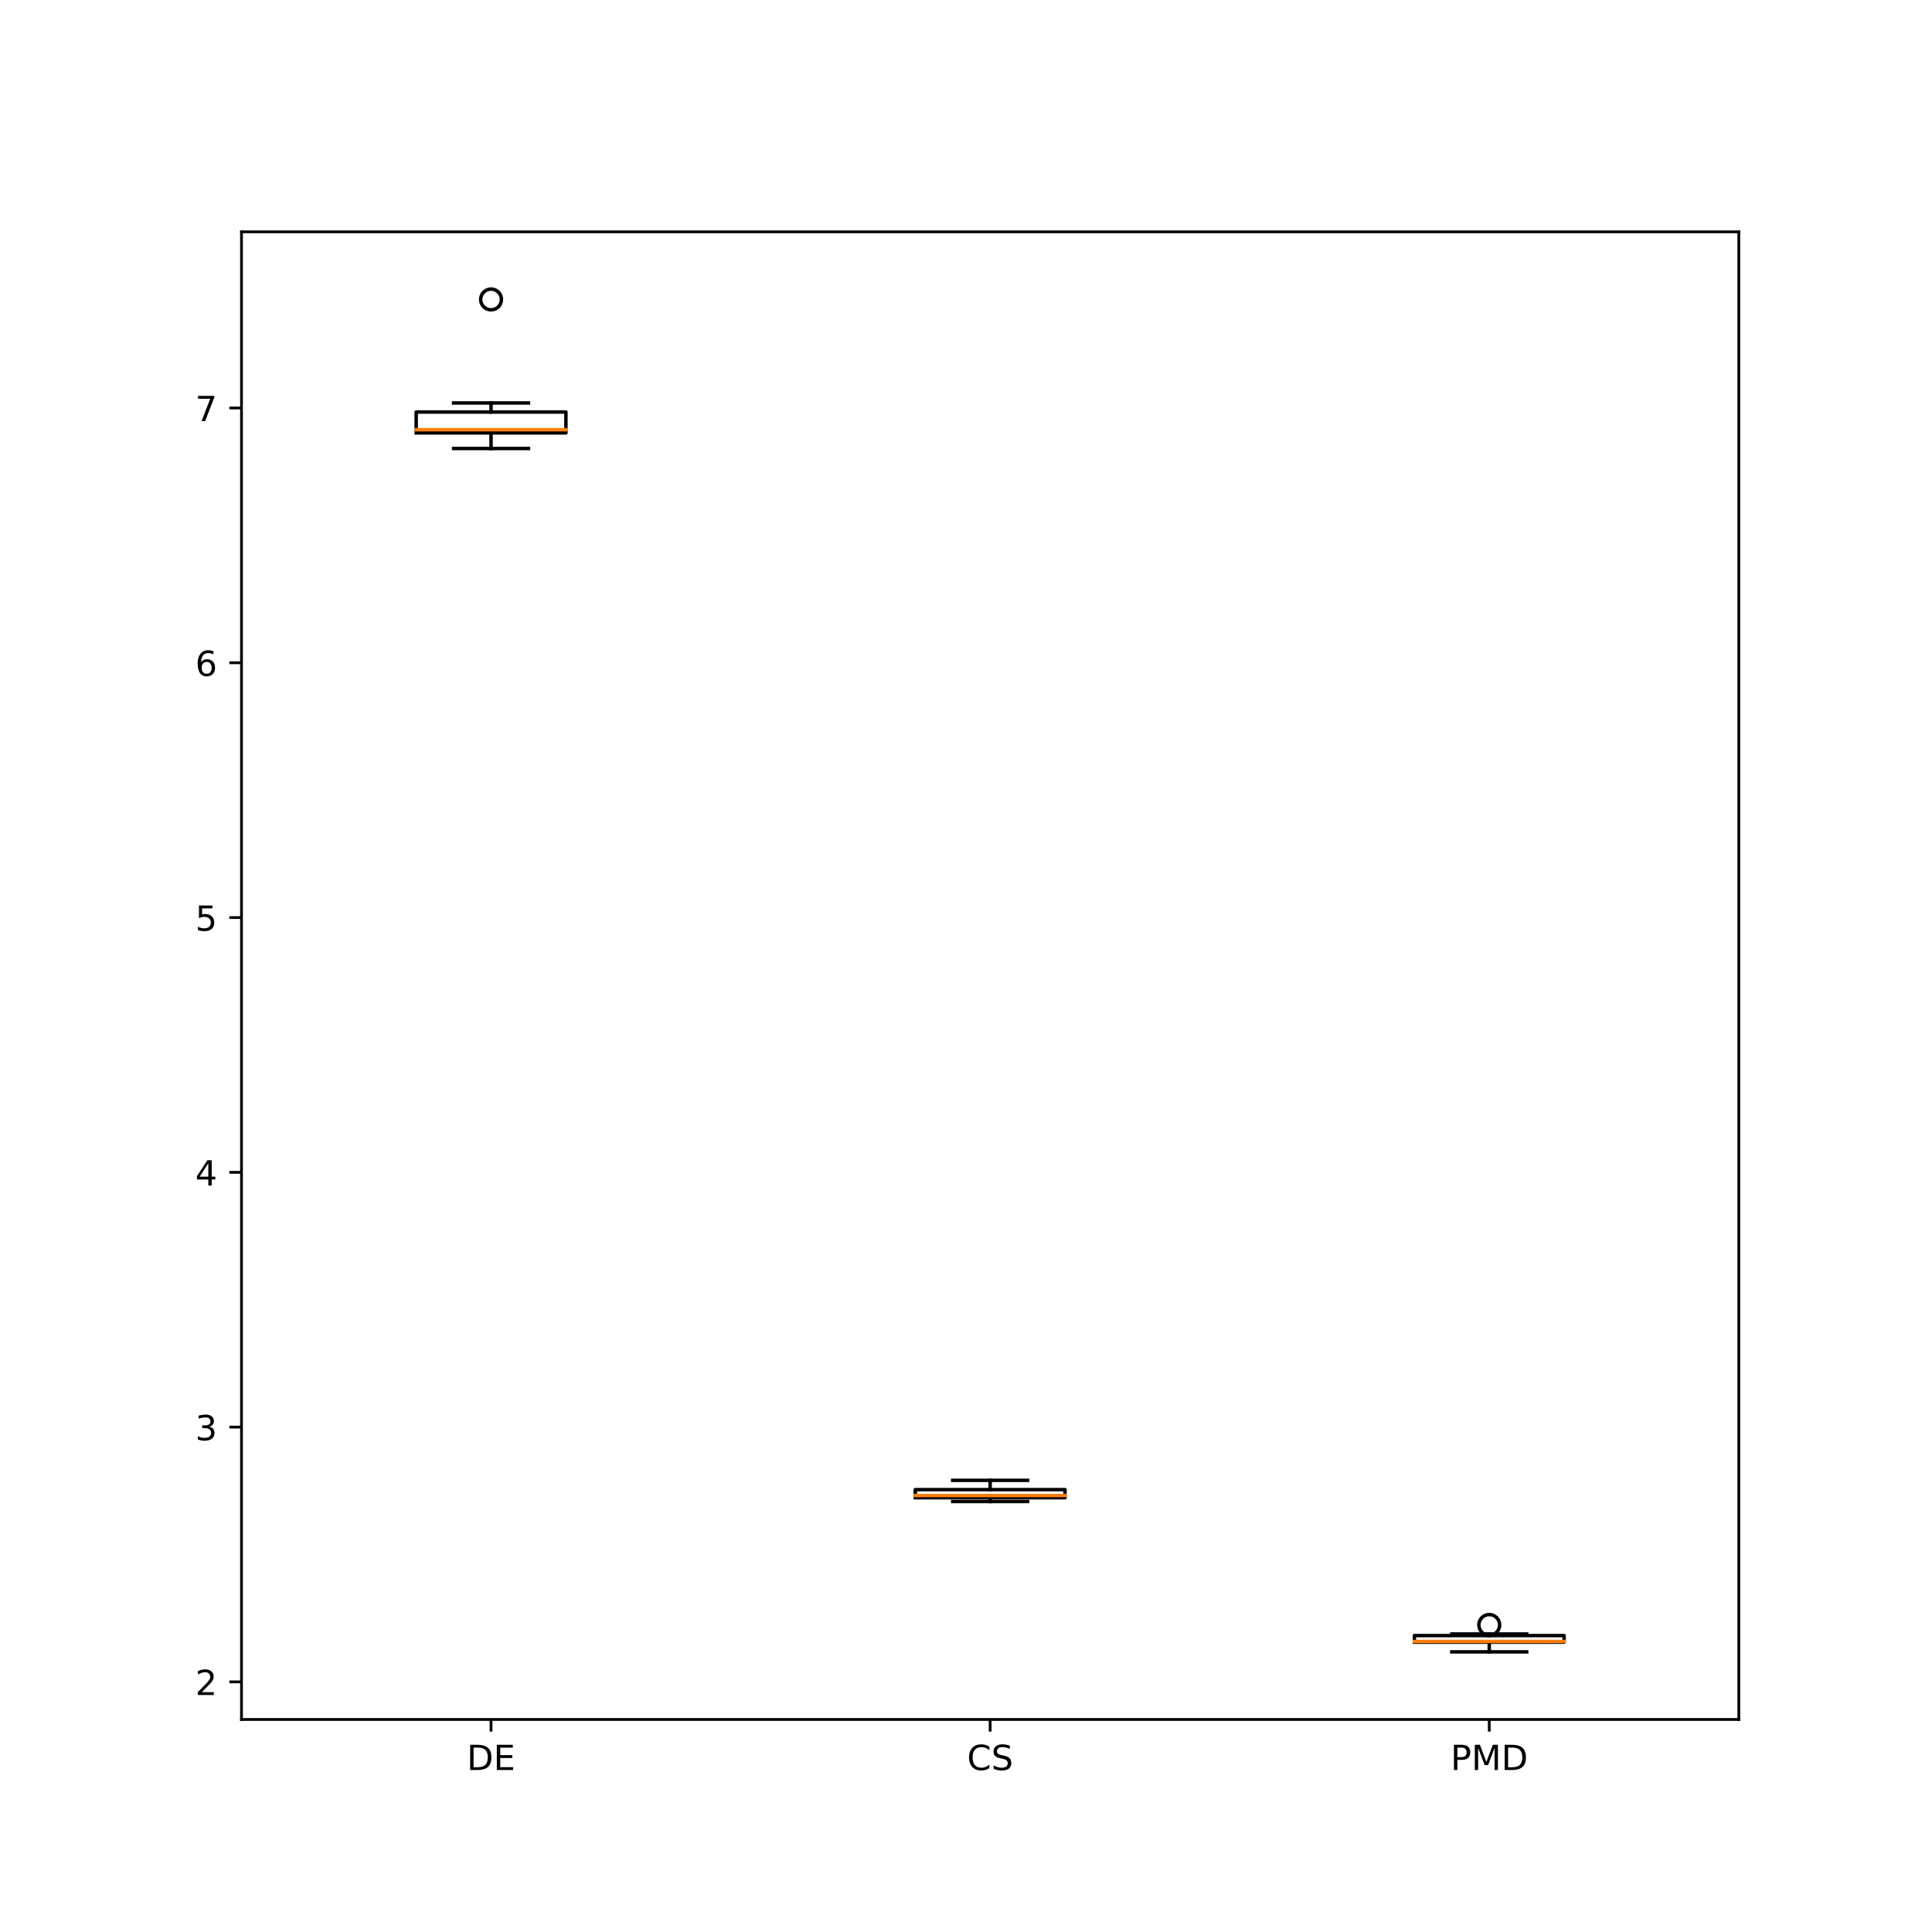
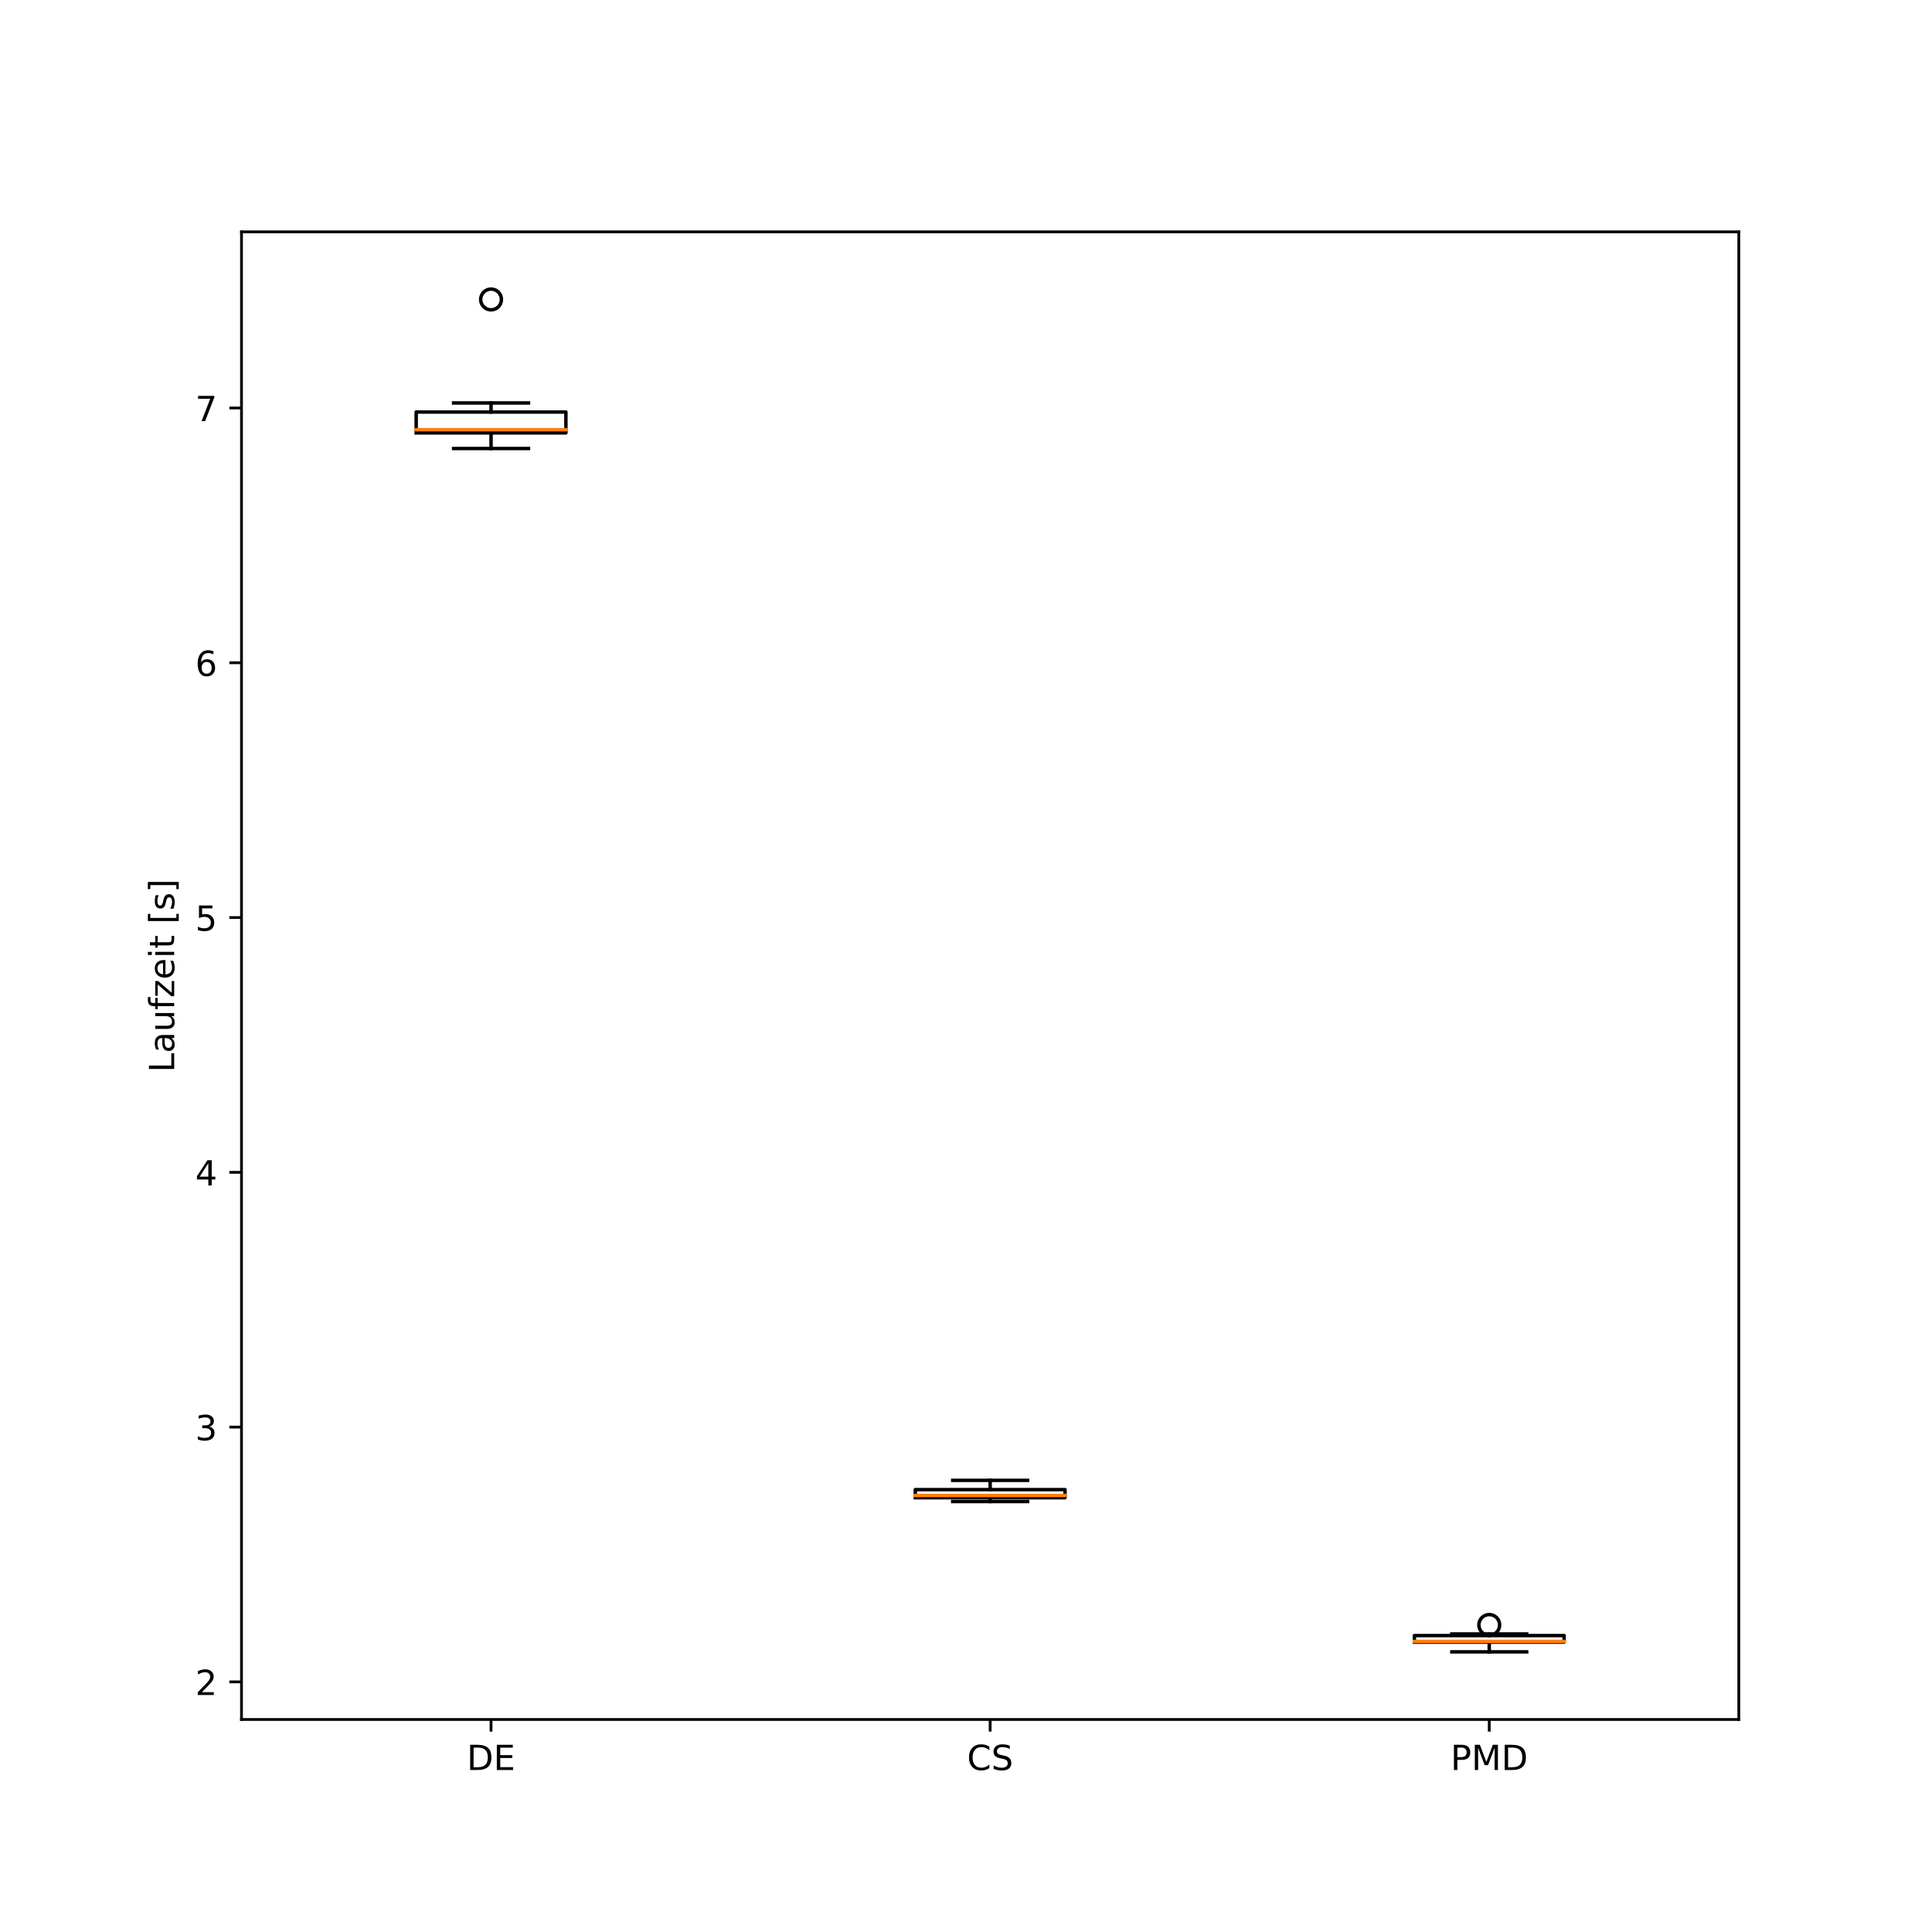
<svg xmlns="http://www.w3.org/2000/svg" xmlns:xlink="http://www.w3.org/1999/xlink" height="558pt" version="1.1" viewBox="0 0 558 558" width="558pt">
  <defs>
    <style type="text/css">*{stroke-linecap:butt;stroke-linejoin:round;}</style>
  </defs>
  <g id="figure_1">
    <g id="patch_1">
      <path d="M 0 558  L 558 558  L 558 0  L 0 0  z " style="fill:#ffffff;" />
    </g>
    <g id="axes_1">
      <g id="patch_2">
        <path d="M 69.75 496.62  L 502.2 496.62  L 502.2 66.96  L 69.75 66.96  z " style="fill:#ffffff;" />
      </g>
      <g id="matplotlib.axis_1">
        <g id="xtick_1">
          <g id="line2d_1">
            <defs>
-               <path d="M 0 0  L 0 3.5  " id="mc43b518a31" style="stroke:#000000;stroke-width:0.8;" />
+               <path d="M 0 0  L 0 3.5  " id="m9fdb4fbb9d" style="stroke:#000000;stroke-width:0.8;" />
            </defs>
            <g>
-               <use style="stroke:#000000;stroke-width:0.8;" x="141.825" xlink:href="#mc43b518a31" y="496.62" />
+               <use style="stroke:#000000;stroke-width:0.8;" x="141.825" xlink:href="#m9fdb4fbb9d" y="496.62" />
            </g>
          </g>
          <g id="text_1">
            <g transform="translate(134.8156 511.2184)scale(0.1 -0.1)">
              <defs>
                <path d="M 1259 4147  L 1259 519  L 2022 519  Q 2988 519 3436 956  Q 3884 1394 3884 2338  Q 3884 3275 3436 3711  Q 2988 4147 2022 4147  L 1259 4147  z M 628 4666  L 1925 4666  Q 3281 4666 3915 4102  Q 4550 3538 4550 2338  Q 4550 1131 3912 565  Q 3275 0 1925 0  L 628 0  L 628 4666  z " id="DejaVuSans-44" transform="scale(0.015625)" />
                <path d="M 628 4666  L 3578 4666  L 3578 4134  L 1259 4134  L 1259 2753  L 3481 2753  L 3481 2222  L 1259 2222  L 1259 531  L 3634 531  L 3634 0  L 628 0  L 628 4666  z " id="DejaVuSans-45" transform="scale(0.015625)" />
              </defs>
              <use xlink:href="#DejaVuSans-44" />
              <use x="77.002" xlink:href="#DejaVuSans-45" />
            </g>
          </g>
        </g>
        <g id="xtick_2">
          <g id="line2d_2">
            <g>
-               <use style="stroke:#000000;stroke-width:0.8;" x="285.975" xlink:href="#mc43b518a31" y="496.62" />
+               <use style="stroke:#000000;stroke-width:0.8;" x="285.975" xlink:href="#m9fdb4fbb9d" y="496.62" />
            </g>
          </g>
          <g id="text_2">
            <g transform="translate(279.3094 511.2184)scale(0.1 -0.1)">
              <defs>
                <path d="M 4122 4306  L 4122 3641  Q 3803 3938 3442 4084  Q 3081 4231 2675 4231  Q 1875 4231 1450 3742  Q 1025 3253 1025 2328  Q 1025 1406 1450 917  Q 1875 428 2675 428  Q 3081 428 3442 575  Q 3803 722 4122 1019  L 4122 359  Q 3791 134 3420 21  Q 3050 -91 2638 -91  Q 1578 -91 968 557  Q 359 1206 359 2328  Q 359 3453 968 4101  Q 1578 4750 2638 4750  Q 3056 4750 3426 4639  Q 3797 4528 4122 4306  z " id="DejaVuSans-43" transform="scale(0.015625)" />
                <path d="M 3425 4513  L 3425 3897  Q 3066 4069 2747 4153  Q 2428 4238 2131 4238  Q 1616 4238 1336 4038  Q 1056 3838 1056 3469  Q 1056 3159 1242 3001  Q 1428 2844 1947 2747  L 2328 2669  Q 3034 2534 3370 2195  Q 3706 1856 3706 1288  Q 3706 609 3251 259  Q 2797 -91 1919 -91  Q 1588 -91 1214 -16  Q 841 59 441 206  L 441 856  Q 825 641 1194 531  Q 1563 422 1919 422  Q 2459 422 2753 634  Q 3047 847 3047 1241  Q 3047 1584 2836 1778  Q 2625 1972 2144 2069  L 1759 2144  Q 1053 2284 737 2584  Q 422 2884 422 3419  Q 422 4038 858 4394  Q 1294 4750 2059 4750  Q 2388 4750 2728 4690  Q 3069 4631 3425 4513  z " id="DejaVuSans-53" transform="scale(0.015625)" />
              </defs>
              <use xlink:href="#DejaVuSans-43" />
              <use x="69.824" xlink:href="#DejaVuSans-53" />
            </g>
          </g>
        </g>
        <g id="xtick_3">
          <g id="line2d_3">
            <g>
-               <use style="stroke:#000000;stroke-width:0.8;" x="430.125" xlink:href="#mc43b518a31" y="496.62" />
+               <use style="stroke:#000000;stroke-width:0.8;" x="430.125" xlink:href="#m9fdb4fbb9d" y="496.62" />
            </g>
          </g>
          <g id="text_3">
            <g transform="translate(418.9461 511.2184)scale(0.1 -0.1)">
              <defs>
                <path d="M 1259 4147  L 1259 2394  L 2053 2394  Q 2494 2394 2734 2622  Q 2975 2850 2975 3272  Q 2975 3691 2734 3919  Q 2494 4147 2053 4147  L 1259 4147  z M 628 4666  L 2053 4666  Q 2838 4666 3239 4311  Q 3641 3956 3641 3272  Q 3641 2581 3239 2228  Q 2838 1875 2053 1875  L 1259 1875  L 1259 0  L 628 0  L 628 4666  z " id="DejaVuSans-50" transform="scale(0.015625)" />
                <path d="M 628 4666  L 1569 4666  L 2759 1491  L 3956 4666  L 4897 4666  L 4897 0  L 4281 0  L 4281 4097  L 3078 897  L 2444 897  L 1241 4097  L 1241 0  L 628 0  L 628 4666  z " id="DejaVuSans-4d" transform="scale(0.015625)" />
              </defs>
              <use xlink:href="#DejaVuSans-50" />
              <use x="60.303" xlink:href="#DejaVuSans-4d" />
              <use x="146.582" xlink:href="#DejaVuSans-44" />
            </g>
          </g>
        </g>
      </g>
      <g id="matplotlib.axis_2">
        <g id="ytick_1">
          <g id="line2d_4">
            <defs>
-               <path d="M 0 0  L -3.5 0  " id="mb02a594286" style="stroke:#000000;stroke-width:0.8;" />
+               <path d="M 0 0  L -3.5 0  " id="m82e54d1478" style="stroke:#000000;stroke-width:0.8;" />
            </defs>
            <g>
-               <use style="stroke:#000000;stroke-width:0.8;" x="69.75" xlink:href="#mb02a594286" y="485.759" />
+               <use style="stroke:#000000;stroke-width:0.8;" x="69.75" xlink:href="#m82e54d1478" y="485.759" />
            </g>
          </g>
          <g id="text_4">
            <g transform="translate(56.3875 489.5578)scale(0.1 -0.1)">
              <defs>
                <path d="M 1228 531  L 3431 531  L 3431 0  L 469 0  L 469 531  Q 828 903 1448 1529  Q 2069 2156 2228 2338  Q 2531 2678 2651 2914  Q 2772 3150 2772 3378  Q 2772 3750 2511 3984  Q 2250 4219 1831 4219  Q 1534 4219 1204 4116  Q 875 4013 500 3803  L 500 4441  Q 881 4594 1212 4672  Q 1544 4750 1819 4750  Q 2544 4750 2975 4387  Q 3406 4025 3406 3419  Q 3406 3131 3298 2873  Q 3191 2616 2906 2266  Q 2828 2175 2409 1742  Q 1991 1309 1228 531  z " id="DejaVuSans-32" transform="scale(0.015625)" />
              </defs>
              <use xlink:href="#DejaVuSans-32" />
            </g>
          </g>
        </g>
        <g id="ytick_2">
          <g id="line2d_5">
            <g>
-               <use style="stroke:#000000;stroke-width:0.8;" x="69.75" xlink:href="#mb02a594286" y="412.174" />
+               <use style="stroke:#000000;stroke-width:0.8;" x="69.75" xlink:href="#m82e54d1478" y="412.174" />
            </g>
          </g>
          <g id="text_5">
            <g transform="translate(56.3875 415.9728)scale(0.1 -0.1)">
              <defs>
                <path d="M 2597 2516  Q 3050 2419 3304 2112  Q 3559 1806 3559 1356  Q 3559 666 3084 287  Q 2609 -91 1734 -91  Q 1441 -91 1130 -33  Q 819 25 488 141  L 488 750  Q 750 597 1062 519  Q 1375 441 1716 441  Q 2309 441 2620 675  Q 2931 909 2931 1356  Q 2931 1769 2642 2001  Q 2353 2234 1838 2234  L 1294 2234  L 1294 2753  L 1863 2753  Q 2328 2753 2575 2939  Q 2822 3125 2822 3475  Q 2822 3834 2567 4026  Q 2313 4219 1838 4219  Q 1578 4219 1281 4162  Q 984 4106 628 3988  L 628 4550  Q 988 4650 1302 4700  Q 1616 4750 1894 4750  Q 2613 4750 3031 4423  Q 3450 4097 3450 3541  Q 3450 3153 3228 2886  Q 3006 2619 2597 2516  z " id="DejaVuSans-33" transform="scale(0.015625)" />
              </defs>
              <use xlink:href="#DejaVuSans-33" />
            </g>
          </g>
        </g>
        <g id="ytick_3">
          <g id="line2d_6">
            <g>
-               <use style="stroke:#000000;stroke-width:0.8;" x="69.75" xlink:href="#mb02a594286" y="338.589" />
+               <use style="stroke:#000000;stroke-width:0.8;" x="69.75" xlink:href="#m82e54d1478" y="338.589" />
            </g>
          </g>
          <g id="text_6">
            <g transform="translate(56.3875 342.3878)scale(0.1 -0.1)">
              <defs>
                <path d="M 2419 4116  L 825 1625  L 2419 1625  L 2419 4116  z M 2253 4666  L 3047 4666  L 3047 1625  L 3713 1625  L 3713 1100  L 3047 1100  L 3047 0  L 2419 0  L 2419 1100  L 313 1100  L 313 1709  L 2253 4666  z " id="DejaVuSans-34" transform="scale(0.015625)" />
              </defs>
              <use xlink:href="#DejaVuSans-34" />
            </g>
          </g>
        </g>
        <g id="ytick_4">
          <g id="line2d_7">
            <g>
-               <use style="stroke:#000000;stroke-width:0.8;" x="69.75" xlink:href="#mb02a594286" y="265.004" />
+               <use style="stroke:#000000;stroke-width:0.8;" x="69.75" xlink:href="#m82e54d1478" y="265.004" />
            </g>
          </g>
          <g id="text_7">
            <g transform="translate(56.3875 268.8028)scale(0.1 -0.1)">
              <defs>
                <path d="M 691 4666  L 3169 4666  L 3169 4134  L 1269 4134  L 1269 2991  Q 1406 3038 1543 3061  Q 1681 3084 1819 3084  Q 2600 3084 3056 2656  Q 3513 2228 3513 1497  Q 3513 744 3044 326  Q 2575 -91 1722 -91  Q 1428 -91 1123 -41  Q 819 9 494 109  L 494 744  Q 775 591 1075 516  Q 1375 441 1709 441  Q 2250 441 2565 725  Q 2881 1009 2881 1497  Q 2881 1984 2565 2268  Q 2250 2553 1709 2553  Q 1456 2553 1204 2497  Q 953 2441 691 2322  L 691 4666  z " id="DejaVuSans-35" transform="scale(0.015625)" />
              </defs>
              <use xlink:href="#DejaVuSans-35" />
            </g>
          </g>
        </g>
        <g id="ytick_5">
          <g id="line2d_8">
            <g>
-               <use style="stroke:#000000;stroke-width:0.8;" x="69.75" xlink:href="#mb02a594286" y="191.419" />
+               <use style="stroke:#000000;stroke-width:0.8;" x="69.75" xlink:href="#m82e54d1478" y="191.419" />
            </g>
          </g>
          <g id="text_8">
            <g transform="translate(56.3875 195.2178)scale(0.1 -0.1)">
              <defs>
                <path d="M 2113 2584  Q 1688 2584 1439 2293  Q 1191 2003 1191 1497  Q 1191 994 1439 701  Q 1688 409 2113 409  Q 2538 409 2786 701  Q 3034 994 3034 1497  Q 3034 2003 2786 2293  Q 2538 2584 2113 2584  z M 3366 4563  L 3366 3988  Q 3128 4100 2886 4159  Q 2644 4219 2406 4219  Q 1781 4219 1451 3797  Q 1122 3375 1075 2522  Q 1259 2794 1537 2939  Q 1816 3084 2150 3084  Q 2853 3084 3261 2657  Q 3669 2231 3669 1497  Q 3669 778 3244 343  Q 2819 -91 2113 -91  Q 1303 -91 875 529  Q 447 1150 447 2328  Q 447 3434 972 4092  Q 1497 4750 2381 4750  Q 2619 4750 2861 4703  Q 3103 4656 3366 4563  z " id="DejaVuSans-36" transform="scale(0.015625)" />
              </defs>
              <use xlink:href="#DejaVuSans-36" />
            </g>
          </g>
        </g>
        <g id="ytick_6">
          <g id="line2d_9">
            <g>
-               <use style="stroke:#000000;stroke-width:0.8;" x="69.75" xlink:href="#mb02a594286" y="117.834" />
+               <use style="stroke:#000000;stroke-width:0.8;" x="69.75" xlink:href="#m82e54d1478" y="117.834" />
            </g>
          </g>
          <g id="text_9">
            <g transform="translate(56.3875 121.6328)scale(0.1 -0.1)">
              <defs>
                <path d="M 525 4666  L 3525 4666  L 3525 4397  L 1831 0  L 1172 0  L 2766 4134  L 525 4134  L 525 4666  z " id="DejaVuSans-37" transform="scale(0.015625)" />
              </defs>
              <use xlink:href="#DejaVuSans-37" />
            </g>
          </g>
        </g>
+         <g id="text_10">
+           <g transform="translate(50.30781 309.7142)rotate(-90)scale(0.1 -0.1)">
+             <defs>
+               <path d="M 628 4666  L 1259 4666  L 1259 531  L 3531 531  L 3531 0  L 628 0  L 628 4666  z " id="DejaVuSans-4c" transform="scale(0.015625)" />
+               <path d="M 2194 1759  Q 1497 1759 1228 1600  Q 959 1441 959 1056  Q 959 750 1161 570  Q 1363 391 1709 391  Q 2188 391 2477 730  Q 2766 1069 2766 1631  L 2766 1759  L 2194 1759  z M 3341 1997  L 3341 0  L 2766 0  L 2766 531  Q 2569 213 2275 61  Q 1981 -91 1556 -91  Q 1019 -91 701 211  Q 384 513 384 1019  Q 384 1609 779 1909  Q 1175 2209 1959 2209  L 2766 2209  L 2766 2266  Q 2766 2663 2505 2880  Q 2244 3097 1772 3097  Q 1472 3097 1187 3025  Q 903 2953 641 2809  L 641 3341  Q 956 3463 1253 3523  Q 1550 3584 1831 3584  Q 2591 3584 2966 3190  Q 3341 2797 3341 1997  z " id="DejaVuSans-61" transform="scale(0.015625)" />
+               <path d="M 544 1381  L 544 3500  L 1119 3500  L 1119 1403  Q 1119 906 1312 657  Q 1506 409 1894 409  Q 2359 409 2629 706  Q 2900 1003 2900 1516  L 2900 3500  L 3475 3500  L 3475 0  L 2900 0  L 2900 538  Q 2691 219 2414 64  Q 2138 -91 1772 -91  Q 1169 -91 856 284  Q 544 659 544 1381  z M 1991 3584  L 1991 3584  z " id="DejaVuSans-75" transform="scale(0.015625)" />
+               <path d="M 2375 4863  L 2375 4384  L 1825 4384  Q 1516 4384 1395 4259  Q 1275 4134 1275 3809  L 1275 3500  L 2222 3500  L 2222 3053  L 1275 3053  L 1275 0  L 697 0  L 697 3053  L 147 3053  L 147 3500  L 697 3500  L 697 3744  Q 697 4328 969 4595  Q 1241 4863 1831 4863  L 2375 4863  z " id="DejaVuSans-66" transform="scale(0.015625)" />
+               <path d="M 353 3500  L 3084 3500  L 3084 2975  L 922 459  L 3084 459  L 3084 0  L 275 0  L 275 525  L 2438 3041  L 353 3041  L 353 3500  z " id="DejaVuSans-7a" transform="scale(0.015625)" />
+               <path d="M 3597 1894  L 3597 1613  L 953 1613  Q 991 1019 1311 708  Q 1631 397 2203 397  Q 2534 397 2845 478  Q 3156 559 3463 722  L 3463 178  Q 3153 47 2828 -22  Q 2503 -91 2169 -91  Q 1331 -91 842 396  Q 353 884 353 1716  Q 353 2575 817 3079  Q 1281 3584 2069 3584  Q 2775 3584 3186 3129  Q 3597 2675 3597 1894  z M 3022 2063  Q 3016 2534 2758 2815  Q 2500 3097 2075 3097  Q 1594 3097 1305 2825  Q 1016 2553 972 2059  L 3022 2063  z " id="DejaVuSans-65" transform="scale(0.015625)" />
+               <path d="M 603 3500  L 1178 3500  L 1178 0  L 603 0  L 603 3500  z M 603 4863  L 1178 4863  L 1178 4134  L 603 4134  L 603 4863  z " id="DejaVuSans-69" transform="scale(0.015625)" />
+               <path d="M 1172 4494  L 1172 3500  L 2356 3500  L 2356 3053  L 1172 3053  L 1172 1153  Q 1172 725 1289 603  Q 1406 481 1766 481  L 2356 481  L 2356 0  L 1766 0  Q 1100 0 847 248  Q 594 497 594 1153  L 594 3053  L 172 3053  L 172 3500  L 594 3500  L 594 4494  L 1172 4494  z " id="DejaVuSans-74" transform="scale(0.015625)" />
+               <path id="DejaVuSans-20" transform="scale(0.015625)" />
+               <path d="M 550 4863  L 1875 4863  L 1875 4416  L 1125 4416  L 1125 -397  L 1875 -397  L 1875 -844  L 550 -844  L 550 4863  z " id="DejaVuSans-5b" transform="scale(0.015625)" />
+               <path d="M 2834 3397  L 2834 2853  Q 2591 2978 2328 3040  Q 2066 3103 1784 3103  Q 1356 3103 1142 2972  Q 928 2841 928 2578  Q 928 2378 1081 2264  Q 1234 2150 1697 2047  L 1894 2003  Q 2506 1872 2764 1633  Q 3022 1394 3022 966  Q 3022 478 2636 193  Q 2250 -91 1575 -91  Q 1294 -91 989 -36  Q 684 19 347 128  L 347 722  Q 666 556 975 473  Q 1284 391 1588 391  Q 1994 391 2212 530  Q 2431 669 2431 922  Q 2431 1156 2273 1281  Q 2116 1406 1581 1522  L 1381 1569  Q 847 1681 609 1914  Q 372 2147 372 2553  Q 372 3047 722 3315  Q 1072 3584 1716 3584  Q 2034 3584 2315 3537  Q 2597 3491 2834 3397  z " id="DejaVuSans-73" transform="scale(0.015625)" />
+               <path d="M 1947 4863  L 1947 -844  L 622 -844  L 622 -397  L 1369 -397  L 1369 4416  L 622 4416  L 622 4863  L 1947 4863  z " id="DejaVuSans-5d" transform="scale(0.015625)" />
+             </defs>
+             <use xlink:href="#DejaVuSans-4c" />
+             <use x="55.713" xlink:href="#DejaVuSans-61" />
+             <use x="116.992" xlink:href="#DejaVuSans-75" />
+             <use x="180.371" xlink:href="#DejaVuSans-66" />
+             <use x="215.576" xlink:href="#DejaVuSans-7a" />
+             <use x="268.066" xlink:href="#DejaVuSans-65" />
+             <use x="329.59" xlink:href="#DejaVuSans-69" />
+             <use x="357.373" xlink:href="#DejaVuSans-74" />
+             <use x="396.582" xlink:href="#DejaVuSans-20" />
+             <use x="428.369" xlink:href="#DejaVuSans-5b" />
+             <use x="467.383" xlink:href="#DejaVuSans-73" />
+             <use x="519.482" xlink:href="#DejaVuSans-5d" />
+           </g>
+         </g>
      </g>
      <g id="line2d_10">
-         <path clip-path="url(#p3825f3854d)" d="M 120.203 125.022  L 163.447 125.022  L 163.447 118.999  L 120.203 118.999  L 120.203 125.022  " style="fill:none;stroke:#000000;stroke-linecap:square;" />
+         <path clip-path="url(#p7ee35fa5f5)" d="M 120.203 125.022  L 163.447 125.022  L 163.447 118.999  L 120.203 118.999  L 120.203 125.022  " style="fill:none;stroke:#000000;stroke-linecap:square;" />
      </g>
      <g id="line2d_11">
-         <path clip-path="url(#p3825f3854d)" d="M 141.825 125.022  L 141.825 129.543  " style="fill:none;stroke:#000000;stroke-linecap:square;" />
+         <path clip-path="url(#p7ee35fa5f5)" d="M 141.825 125.022  L 141.825 129.543  " style="fill:none;stroke:#000000;stroke-linecap:square;" />
      </g>
      <g id="line2d_12">
-         <path clip-path="url(#p3825f3854d)" d="M 141.825 118.999  L 141.825 116.382  " style="fill:none;stroke:#000000;stroke-linecap:square;" />
+         <path clip-path="url(#p7ee35fa5f5)" d="M 141.825 118.999  L 141.825 116.382  " style="fill:none;stroke:#000000;stroke-linecap:square;" />
      </g>
      <g id="line2d_13">
-         <path clip-path="url(#p3825f3854d)" d="M 131.014 129.543  L 152.636 129.543  " style="fill:none;stroke:#000000;stroke-linecap:square;" />
+         <path clip-path="url(#p7ee35fa5f5)" d="M 131.014 129.543  L 152.636 129.543  " style="fill:none;stroke:#000000;stroke-linecap:square;" />
      </g>
      <g id="line2d_14">
-         <path clip-path="url(#p3825f3854d)" d="M 131.014 116.382  L 152.636 116.382  " style="fill:none;stroke:#000000;stroke-linecap:square;" />
+         <path clip-path="url(#p7ee35fa5f5)" d="M 131.014 116.382  L 152.636 116.382  " style="fill:none;stroke:#000000;stroke-linecap:square;" />
      </g>
      <g id="line2d_15">
        <defs>
-           <path d="M 0 3  C 0.796 3 1.559 2.684 2.121 2.121  C 2.684 1.559 3 0.796 3 0  C 3 -0.796 2.684 -1.559 2.121 -2.121  C 1.559 -2.684 0.796 -3 0 -3  C -0.796 -3 -1.559 -2.684 -2.121 -2.121  C -2.684 -1.559 -3 -0.796 -3 0  C -3 0.796 -2.684 1.559 -2.121 2.121  C -1.559 2.684 -0.796 3 0 3  z " id="m143ca3045d" style="stroke:#000000;" />
+           <path d="M 0 3  C 0.796 3 1.559 2.684 2.121 2.121  C 2.684 1.559 3 0.796 3 0  C 3 -0.796 2.684 -1.559 2.121 -2.121  C 1.559 -2.684 0.796 -3 0 -3  C -0.796 -3 -1.559 -2.684 -2.121 -2.121  C -2.684 -1.559 -3 -0.796 -3 0  C -3 0.796 -2.684 1.559 -2.121 2.121  C -1.559 2.684 -0.796 3 0 3  z " id="m1413c99262" style="stroke:#000000;" />
        </defs>
-         <g clip-path="url(#p3825f3854d)">
-           <use style="fill-opacity:0;stroke:#000000;" x="141.825" xlink:href="#m143ca3045d" y="86.49" />
+         <g clip-path="url(#p7ee35fa5f5)">
+           <use style="fill-opacity:0;stroke:#000000;" x="141.825" xlink:href="#m1413c99262" y="86.49" />
        </g>
      </g>
      <g id="line2d_16">
-         <path clip-path="url(#p3825f3854d)" d="M 264.353 432.565  L 307.598 432.565  L 307.598 430.235  L 264.353 430.235  L 264.353 432.565  " style="fill:none;stroke:#000000;stroke-linecap:square;" />
+         <path clip-path="url(#p7ee35fa5f5)" d="M 264.353 432.565  L 307.598 432.565  L 307.598 430.235  L 264.353 430.235  L 264.353 432.565  " style="fill:none;stroke:#000000;stroke-linecap:square;" />
      </g>
      <g id="line2d_17">
-         <path clip-path="url(#p3825f3854d)" d="M 285.975 432.565  L 285.975 433.671  " style="fill:none;stroke:#000000;stroke-linecap:square;" />
+         <path clip-path="url(#p7ee35fa5f5)" d="M 285.975 432.565  L 285.975 433.671  " style="fill:none;stroke:#000000;stroke-linecap:square;" />
      </g>
      <g id="line2d_18">
-         <path clip-path="url(#p3825f3854d)" d="M 285.975 430.235  L 285.975 427.558  " style="fill:none;stroke:#000000;stroke-linecap:square;" />
+         <path clip-path="url(#p7ee35fa5f5)" d="M 285.975 430.235  L 285.975 427.558  " style="fill:none;stroke:#000000;stroke-linecap:square;" />
      </g>
      <g id="line2d_19">
-         <path clip-path="url(#p3825f3854d)" d="M 275.164 433.671  L 296.786 433.671  " style="fill:none;stroke:#000000;stroke-linecap:square;" />
+         <path clip-path="url(#p7ee35fa5f5)" d="M 275.164 433.671  L 296.786 433.671  " style="fill:none;stroke:#000000;stroke-linecap:square;" />
      </g>
      <g id="line2d_20">
-         <path clip-path="url(#p3825f3854d)" d="M 275.164 427.558  L 296.786 427.558  " style="fill:none;stroke:#000000;stroke-linecap:square;" />
+         <path clip-path="url(#p7ee35fa5f5)" d="M 275.164 427.558  L 296.786 427.558  " style="fill:none;stroke:#000000;stroke-linecap:square;" />
      </g>
      <g id="line2d_21" />
      <g id="line2d_22">
-         <path clip-path="url(#p3825f3854d)" d="M 408.502 474.287  L 451.748 474.287  L 451.748 472.39  L 408.502 472.39  L 408.502 474.287  " style="fill:none;stroke:#000000;stroke-linecap:square;" />
+         <path clip-path="url(#p7ee35fa5f5)" d="M 408.502 474.287  L 451.748 474.287  L 451.748 472.39  L 408.502 472.39  L 408.502 474.287  " style="fill:none;stroke:#000000;stroke-linecap:square;" />
      </g>
      <g id="line2d_23">
-         <path clip-path="url(#p3825f3854d)" d="M 430.125 474.287  L 430.125 477.09  " style="fill:none;stroke:#000000;stroke-linecap:square;" />
+         <path clip-path="url(#p7ee35fa5f5)" d="M 430.125 474.287  L 430.125 477.09  " style="fill:none;stroke:#000000;stroke-linecap:square;" />
      </g>
      <g id="line2d_24">
-         <path clip-path="url(#p3825f3854d)" d="M 430.125 472.39  L 430.125 471.925  " style="fill:none;stroke:#000000;stroke-linecap:square;" />
+         <path clip-path="url(#p7ee35fa5f5)" d="M 430.125 472.39  L 430.125 471.925  " style="fill:none;stroke:#000000;stroke-linecap:square;" />
      </g>
      <g id="line2d_25">
-         <path clip-path="url(#p3825f3854d)" d="M 419.314 477.09  L 440.936 477.09  " style="fill:none;stroke:#000000;stroke-linecap:square;" />
+         <path clip-path="url(#p7ee35fa5f5)" d="M 419.314 477.09  L 440.936 477.09  " style="fill:none;stroke:#000000;stroke-linecap:square;" />
      </g>
      <g id="line2d_26">
-         <path clip-path="url(#p3825f3854d)" d="M 419.314 471.925  L 440.936 471.925  " style="fill:none;stroke:#000000;stroke-linecap:square;" />
+         <path clip-path="url(#p7ee35fa5f5)" d="M 419.314 471.925  L 440.936 471.925  " style="fill:none;stroke:#000000;stroke-linecap:square;" />
      </g>
      <g id="line2d_27">
-         <g clip-path="url(#p3825f3854d)">
-           <use style="fill-opacity:0;stroke:#000000;" x="430.125" xlink:href="#m143ca3045d" y="469.315" />
+         <g clip-path="url(#p7ee35fa5f5)">
+           <use style="fill-opacity:0;stroke:#000000;" x="430.125" xlink:href="#m1413c99262" y="469.315" />
        </g>
      </g>
      <g id="line2d_28">
-         <path clip-path="url(#p3825f3854d)" d="M 120.203 124.101  L 163.447 124.101  " style="fill:none;stroke:#ff7f0e;stroke-linecap:square;" />
+         <path clip-path="url(#p7ee35fa5f5)" d="M 120.203 124.101  L 163.447 124.101  " style="fill:none;stroke:#ff7f0e;stroke-linecap:square;" />
      </g>
      <g id="line2d_29">
-         <path clip-path="url(#p3825f3854d)" d="M 264.353 431.925  L 307.598 431.925  " style="fill:none;stroke:#ff7f0e;stroke-linecap:square;" />
+         <path clip-path="url(#p7ee35fa5f5)" d="M 264.353 431.925  L 307.598 431.925  " style="fill:none;stroke:#ff7f0e;stroke-linecap:square;" />
      </g>
      <g id="line2d_30">
-         <path clip-path="url(#p3825f3854d)" d="M 408.502 474.09  L 451.748 474.09  " style="fill:none;stroke:#ff7f0e;stroke-linecap:square;" />
+         <path clip-path="url(#p7ee35fa5f5)" d="M 408.502 474.09  L 451.748 474.09  " style="fill:none;stroke:#ff7f0e;stroke-linecap:square;" />
      </g>
      <g id="patch_3">
        <path d="M 69.75 496.62  L 69.75 66.96  " style="fill:none;stroke:#000000;stroke-linecap:square;stroke-linejoin:miter;stroke-width:0.8;" />
      </g>
      <g id="patch_4">
        <path d="M 502.2 496.62  L 502.2 66.96  " style="fill:none;stroke:#000000;stroke-linecap:square;stroke-linejoin:miter;stroke-width:0.8;" />
      </g>
      <g id="patch_5">
        <path d="M 69.75 496.62  L 502.2 496.62  " style="fill:none;stroke:#000000;stroke-linecap:square;stroke-linejoin:miter;stroke-width:0.8;" />
      </g>
      <g id="patch_6">
        <path d="M 69.75 66.96  L 502.2 66.96  " style="fill:none;stroke:#000000;stroke-linecap:square;stroke-linejoin:miter;stroke-width:0.8;" />
      </g>
    </g>
  </g>
  <defs>
-     <clipPath id="p3825f3854d">
+     <clipPath id="p7ee35fa5f5">
      <rect height="429.66" width="432.45" x="69.75" y="66.96" />
    </clipPath>
  </defs>
</svg>
